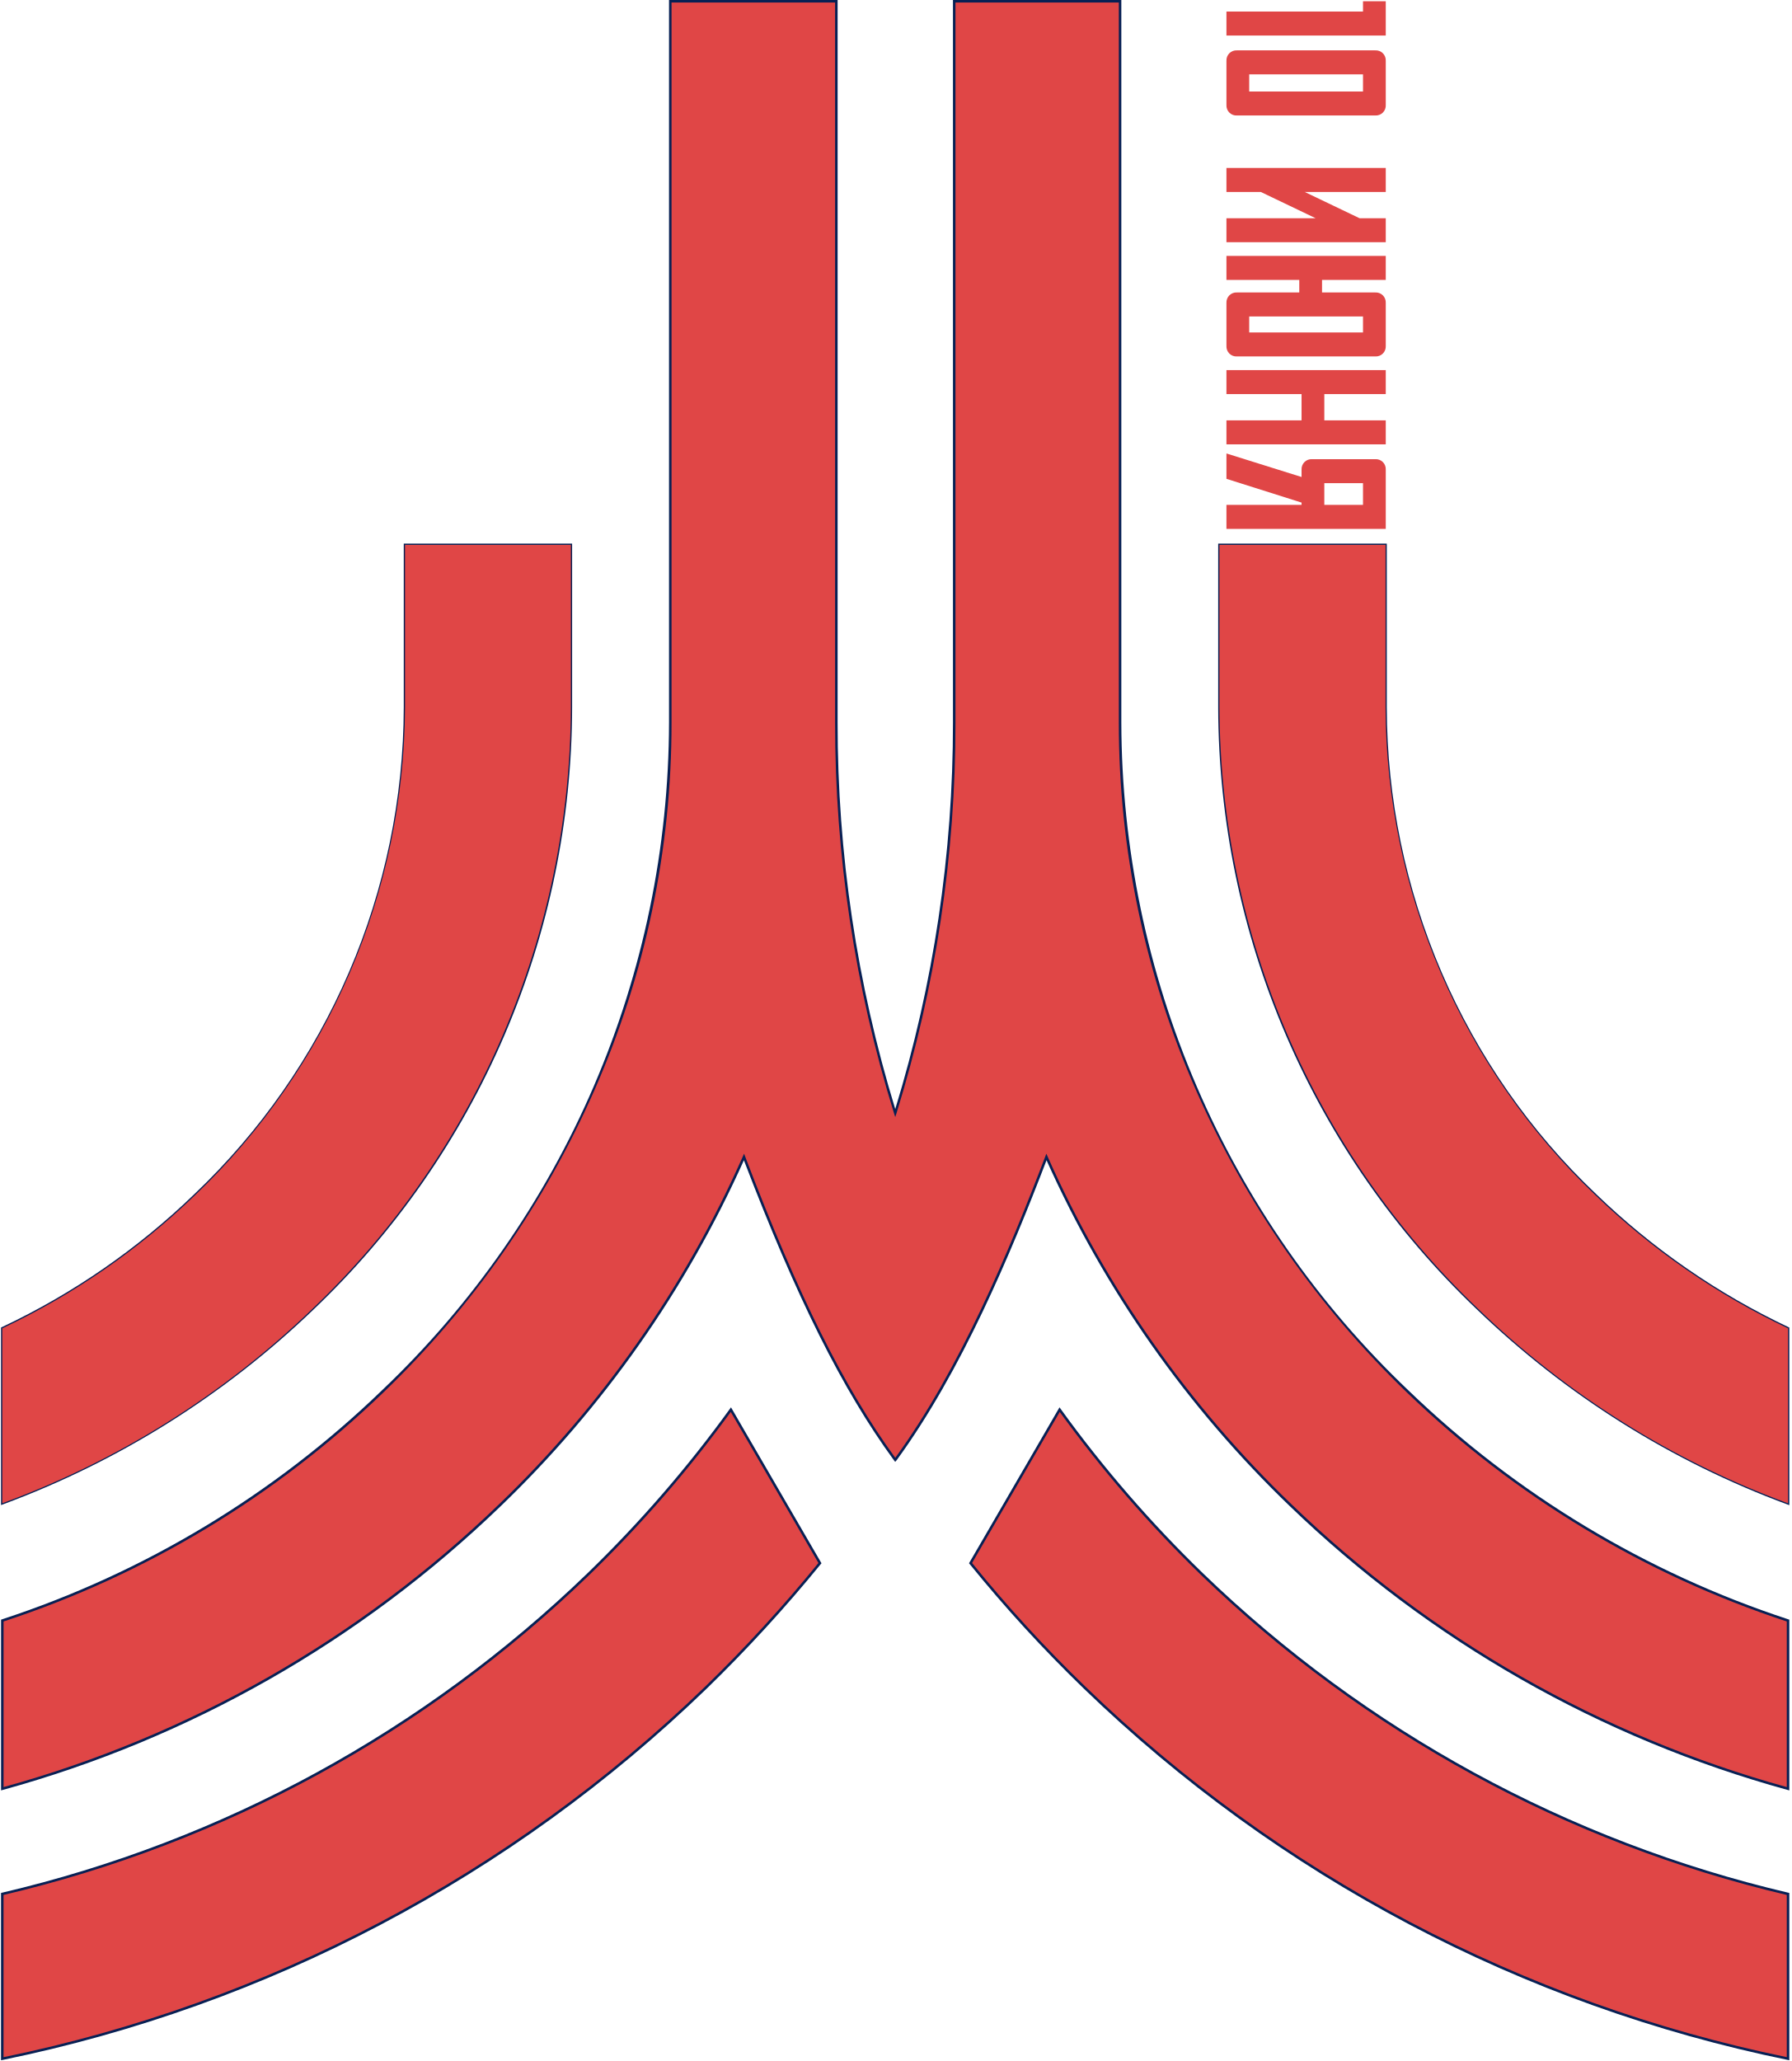
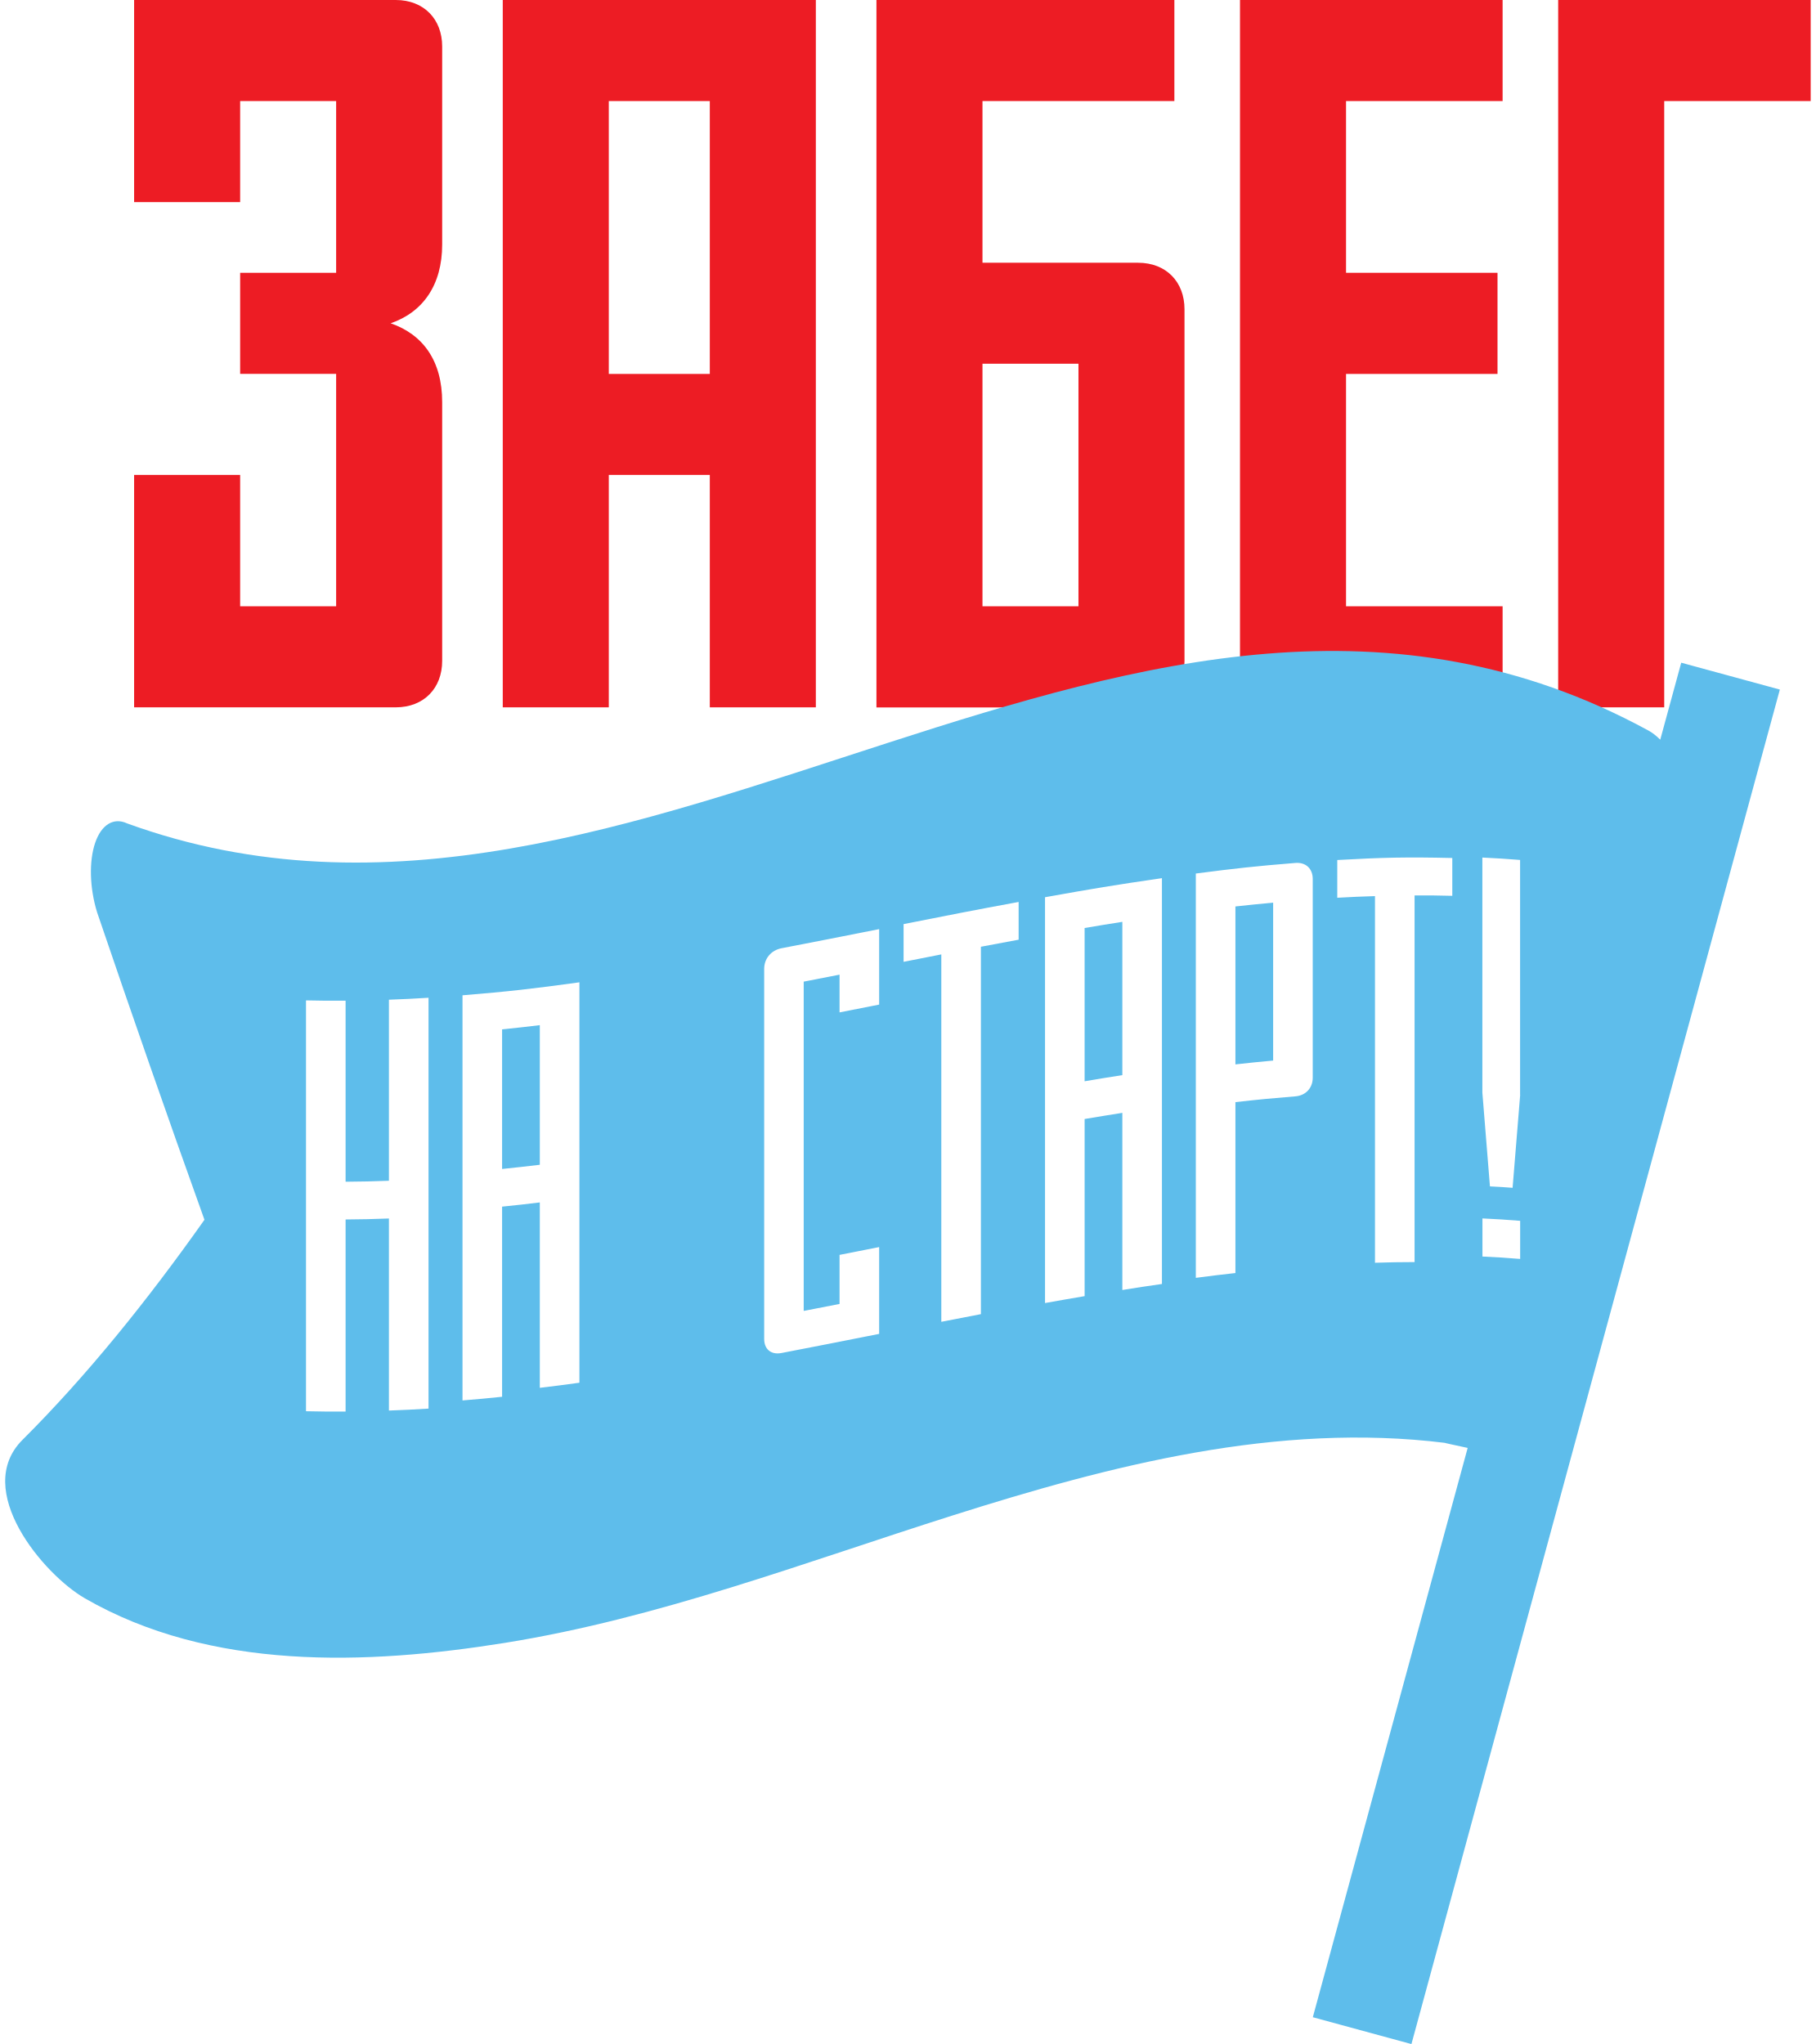
- <svg xmlns="http://www.w3.org/2000/svg" width="572" height="658" viewBox="0 0 572 658" fill="none">
-   <path d="M261.818 499.047C250.463 512.996 238.305 526.268 225.406 538.793C163.19 598.83 85.28 639.916 0.727 657.278V604.665C71.147 588.148 135.82 552.857 187.921 502.515C204.572 486.392 219.781 468.834 233.373 450.042L261.818 499.047Z" fill="#E04646" />
-   <path d="M449.485 444.238C420.616 416.699 397.597 383.58 381.814 346.877C366.031 310.173 357.81 270.643 357.647 230.667V0.402H304.688V230.667C304.68 272.944 298.333 314.98 285.859 355.36C273.398 314.977 267.059 272.943 267.053 230.667V0.402H214.025V230.667C213.876 270.647 205.66 310.181 189.874 346.887C174.088 383.593 151.059 416.709 122.175 444.238C87.737 477.536 46.213 502.547 0.738 517.382V571.081C60.423 554.706 115.064 523.567 159.66 480.515C192.511 448.85 218.962 411.115 237.559 369.383C251.36 405.591 266.65 439.845 285.732 465.926L285.859 466.088L285.997 465.926C305.045 439.845 320.3 405.591 334.136 369.383C352.733 411.124 379.197 448.861 412.07 480.515C456.644 523.566 511.266 554.705 570.934 571.081V517.382C525.462 502.531 483.938 477.522 449.485 444.238Z" fill="#E04646" />
-   <path d="M0.325 480.514V423.833L0.556 423.723C23.258 413.024 44.054 398.653 62.113 381.184C83.156 361.186 99.93 337.103 111.415 310.398C122.9 283.692 128.857 254.922 128.923 225.835V173.549H182.682V225.835C182.629 261.815 175.285 297.409 161.097 330.452C146.909 363.494 126.174 393.295 100.153 418.041C71.672 445.427 37.873 466.625 0.865 480.314L0.325 480.514ZM1.127 424.343V479.36C37.821 465.701 71.335 444.634 99.597 417.46C125.541 392.789 146.214 363.079 160.36 330.136C174.505 297.193 181.827 261.707 181.88 225.835V174.354H129.725V225.835C129.659 255.03 123.681 283.908 112.153 310.713C100.626 337.519 83.79 361.692 62.668 381.765C44.607 399.234 23.819 413.617 1.127 424.343Z" fill="#082054" />
-   <path d="M571.334 480.538L570.794 480.338C533.798 466.657 500.019 445.448 471.577 418.041C445.546 393.298 424.8 363.5 410.6 330.458C396.4 297.415 389.044 261.82 388.977 225.835V173.549H442.806V225.835C442.868 254.923 448.822 283.694 460.308 310.4C471.793 337.107 488.569 361.189 509.617 381.184C527.668 398.631 548.437 413 571.105 423.723L571.334 423.833V480.538ZM389.779 174.354V225.835C389.845 261.711 397.18 297.199 411.338 330.142C425.495 363.084 446.179 392.792 472.133 417.46C500.354 444.657 533.848 465.735 570.532 479.383V424.343C547.876 413.593 527.114 399.212 509.061 381.765C487.936 361.695 471.098 337.522 459.57 310.716C448.043 283.91 442.066 255.031 442.005 225.835V174.354H389.779Z" fill="#082054" />
-   <path d="M338.345 450.042C351.928 468.852 367.138 486.422 383.797 502.55C435.899 552.853 500.545 588.128 570.934 604.665V657.266C486.397 639.906 408.505 598.819 346.312 538.781C333.38 526.293 321.22 513.024 309.899 499.047L338.345 450.042Z" fill="#E04646" />
-   <path d="M442.482 0.404V11.347H391.612V3.687H435.216V0.404H442.482Z" fill="#E04646" />
-   <path d="M391.612 19.436C391.586 18.988 391.655 18.541 391.814 18.122C391.972 17.703 392.218 17.323 392.533 17.006C392.849 16.689 393.228 16.443 393.645 16.283C394.062 16.124 394.509 16.055 394.954 16.081H439.139C439.585 16.055 440.031 16.124 440.448 16.283C440.866 16.443 441.244 16.689 441.56 17.006C441.876 17.323 442.121 17.703 442.28 18.122C442.439 18.541 442.508 18.988 442.482 19.436V33.514C442.508 33.961 442.439 34.409 442.28 34.828C442.121 35.246 441.875 35.627 441.56 35.943C441.244 36.26 440.865 36.507 440.448 36.666C440.031 36.825 439.585 36.895 439.139 36.869H394.954C394.509 36.895 394.063 36.825 393.645 36.666C393.228 36.507 392.849 36.26 392.534 35.943C392.218 35.627 391.973 35.246 391.814 34.828C391.655 34.409 391.586 33.961 391.612 33.514V19.436ZM398.88 29.21H435.216V23.739H398.88V29.21Z" fill="#E04646" />
-   <path d="M391.612 69.678H420.099L402.586 61.289H391.612V53.631H442.482V61.289H416.612L434.124 69.678H442.482V77.336H391.612V69.678Z" fill="#E04646" />
-   <path d="M391.612 96.729C391.586 96.281 391.655 95.834 391.814 95.415C391.973 94.996 392.218 94.616 392.534 94.299C392.849 93.982 393.228 93.736 393.645 93.576C394.063 93.417 394.509 93.348 394.954 93.374H414.867V89.361H391.612V81.702H442.482V89.361H422.135V93.373H439.139C439.585 93.348 440.031 93.417 440.448 93.576C440.865 93.736 441.244 93.982 441.56 94.299C441.875 94.616 442.121 94.996 442.28 95.415C442.439 95.834 442.508 96.281 442.482 96.728V110.441C442.508 110.889 442.439 111.337 442.28 111.755C442.121 112.174 441.876 112.555 441.56 112.871C441.244 113.188 440.866 113.435 440.448 113.594C440.031 113.753 439.585 113.822 439.139 113.797H394.954C394.509 113.822 394.062 113.753 393.645 113.594C393.228 113.435 392.849 113.188 392.533 112.871C392.218 112.555 391.972 112.174 391.814 111.755C391.655 111.337 391.586 110.889 391.612 110.441V96.729ZM398.88 106.138H435.216V101.032H398.88V106.138Z" fill="#E04646" />
-   <path d="M442.482 141.867H391.612V134.208H415.595V125.819H391.612V118.161H442.482V125.819H422.861V134.208H442.482V141.867Z" fill="#E04646" />
-   <path d="M391.612 144.774L415.595 152.287V149.953C415.569 149.505 415.637 149.058 415.796 148.639C415.955 148.22 416.2 147.839 416.516 147.522C416.832 147.205 417.211 146.959 417.628 146.799C418.045 146.639 418.491 146.57 418.937 146.596H439.139C439.585 146.57 440.031 146.639 440.449 146.799C440.866 146.959 441.245 147.205 441.561 147.522C441.876 147.839 442.121 148.22 442.28 148.639C442.439 149.058 442.508 149.505 442.482 149.953V168.845H391.612V161.187H415.595V160.456L391.612 152.87V144.774ZM435.216 161.186V154.256H422.861V161.187L435.216 161.186Z" fill="#E04646" />
-   <path d="M0.325 657.771V604.349L0.634 604.274C70.99 587.787 135.602 552.528 187.642 502.223C204.274 486.115 219.467 468.576 233.048 449.806L233.409 449.307L233.719 449.837L262.303 499.086L262.129 499.302C250.76 513.261 238.591 526.545 225.684 539.084C163.451 599.227 85.456 640.356 0.806 657.669L0.325 657.771ZM1.127 604.985V656.782C85.447 639.443 163.127 598.426 225.128 538.503C237.948 526.052 250.036 512.865 261.333 499.007L233.335 450.776C219.817 469.396 204.714 486.804 188.198 502.804C136.132 553.134 71.505 588.434 1.127 604.985Z" fill="#082054" />
-   <path d="M571.334 571.607L570.827 571.469C511.109 555.042 456.436 523.874 411.792 480.805C379.086 449.366 352.729 411.89 334.164 370.43C322.755 400.22 307.05 437.78 286.32 466.167L285.842 466.721L285.418 466.175C269.08 443.846 254.296 414.292 237.53 370.43C218.967 411.882 192.623 449.356 159.938 480.805C115.276 523.881 60.583 555.05 0.843 571.469L0.337 571.607V517.093L0.615 517.002C46.013 502.142 87.475 477.167 121.898 443.948C150.8 416.501 173.837 383.439 189.606 346.773C205.375 310.107 213.547 270.604 213.624 230.668V0H267.453V230.668C267.418 272.496 273.621 314.094 285.858 354.078C298.109 314.097 304.321 272.498 304.286 230.668V0H358.047V230.668C358.138 270.601 366.315 310.099 382.081 346.763C397.848 383.427 420.875 416.491 449.763 443.948C484.204 477.149 525.665 502.12 571.056 517.002L571.334 517.093L571.334 571.607ZM334.109 368.333L334.502 369.217C353.041 410.932 379.48 448.633 412.348 480.224C456.766 523.077 511.137 554.125 570.532 570.554V517.674C525.132 502.745 483.665 477.745 449.208 444.529C420.753 417.139 397.91 384.427 381.965 348.236C365.627 311.212 357.205 271.161 357.245 230.668V0.805H305.088V230.668C305.134 272.992 298.779 315.077 286.237 355.486L285.858 356.633L285.479 355.486C272.951 315.075 266.604 272.99 266.651 230.668V0.805H214.426V230.668C214.469 271.159 206.055 311.21 189.727 348.236C173.785 384.437 150.93 417.151 122.453 444.529C88.015 477.764 46.546 502.767 1.139 517.674V570.554C60.554 554.132 114.946 523.083 159.382 480.224C192.229 448.622 218.654 410.923 237.192 369.217L237.585 368.329L237.931 369.236C254.75 413.361 269.542 443.045 285.866 465.429C306.643 436.884 322.374 399.042 333.763 369.236L334.109 368.333Z" fill="#082054" />
-   <path d="M129.324 225.835C129.205 254.968 123.214 283.776 111.711 310.524C100.208 337.272 83.431 361.407 62.391 381.475C44.292 398.965 23.462 413.36 0.727 424.088V479.937C37.706 466.316 71.467 445.141 99.876 417.753C125.807 393.004 146.478 363.24 160.64 330.256C174.803 297.272 182.165 261.751 182.283 225.835V173.951H129.324V225.835Z" fill="#E04646" />
-   <path d="M442.406 173.951H389.378V225.835C389.509 261.756 396.884 297.278 411.058 330.262C425.233 363.245 445.914 393.007 471.854 417.753C500.225 445.162 533.967 466.346 570.934 479.961V424.088C548.233 413.336 527.429 398.943 509.339 381.476C488.292 361.412 471.51 337.279 460.007 310.529C448.503 283.78 442.516 254.97 442.406 225.835V173.951Z" fill="#E04646" />
-   <path d="M571.334 657.76L570.853 657.658C486.221 640.343 408.245 599.213 346.034 539.073C333.094 526.569 320.923 513.288 309.588 499.302L309.414 499.086L309.553 498.843L338.308 449.307L338.67 449.806C352.244 468.592 367.438 486.144 384.075 502.259C436.121 552.516 500.704 587.759 571.025 604.274L571.334 604.349L571.334 657.76ZM310.384 499.008C321.647 512.891 333.737 526.076 346.589 538.491C408.569 598.412 486.23 639.43 570.532 656.77V604.985C500.189 588.406 435.591 553.122 383.52 502.84C366.996 486.834 351.894 469.413 338.382 450.776L310.384 499.008Z" fill="#082054" />
+ <svg xmlns="http://www.w3.org/2000/svg" width="175" height="197" viewBox="0 0 175 197" fill="none">
+   <path d="M42.614 63.697C42.614 66.322 40.858 68.173 38.133 68.173H12.925V45.772H23.144V58.433H32.395V36.032H23.144V26.292H32.395V9.74H23.144V19.48H12.925V0H38.133C40.858 0 42.614 1.851 42.614 4.476V23.566C42.614 27.463 40.764 30.088 37.649 31.158C40.764 32.236 42.614 34.766 42.614 38.758V63.69V63.697Z" fill="#ED1C24" />
+   <path d="M78.626 0V68.173H68.407V45.772H58.672V68.173H48.453V0H78.626ZM68.407 9.74H58.672V36.039H68.407V9.74Z" fill="#ED1C24" />
+   <path d="M109.674 25.323C112.399 25.323 114.155 27.174 114.155 29.806V63.697C114.155 66.329 112.406 68.181 109.674 68.181H84.466V0H113.179V9.74H94.685V25.323H109.674ZM94.685 58.433H103.936V35.056H94.685V58.433Z" fill="#ED1C24" />
+   <path d="M119.503 0H144.812V9.74H129.722V26.292H144.321V36.039H129.722V58.433H144.812V68.173H119.503V0Z" fill="#ED1C24" />
+   <path d="M174.502 0V9.74H160.387V68.173H150.168V0H174.502Z" fill="#ED1C24" />
+   <path d="M52.024 98.804C50.571 98.977 49.841 99.064 48.389 99.209V112.665C49.841 112.514 50.571 112.434 52.024 112.261C52.024 108.334 52.024 102.737 52.024 98.804Z" fill="#5EBDEB" />
+   <path d="M119.062 102.586C120.515 102.426 121.245 102.347 122.698 102.217C122.698 98.29 122.698 90.922 122.698 86.996C121.245 87.133 120.515 87.205 119.062 87.364C119.062 91.291 119.062 98.659 119.062 102.586Z" fill="#5EBDEB" />
+   <path d="M162.028 63.864L160.004 71.29C159.628 70.914 159.238 70.61 158.848 70.4C109.515 43.538 61.867 97.386 12.253 79.36C10.967 78.76 9.781 79.454 9.174 81.225C8.567 82.997 8.632 85.571 9.355 87.921C12.744 97.893 16.184 107.748 19.704 117.561C14.154 125.414 8.329 132.63 2.171 138.769C-2.678 143.599 4.173 151.734 8.184 154.048C20.311 161.033 35.293 160.484 48.678 158.336C63.464 155.964 77.55 150.577 91.766 146.072C107.058 141.22 123.117 137.063 139.284 139.066C139.067 139.037 140.05 139.254 141.445 139.55L126.521 194.419L136.025 197.007L171.531 66.46L162.028 63.871V63.864ZM41.299 135.761C39.774 135.855 39.008 135.891 37.483 135.949V117.438C35.813 117.503 34.975 117.517 33.306 117.532V136.043C31.781 136.058 31.015 136.043 29.49 136.014C29.49 127.532 29.49 104.899 29.49 96.418C31.015 96.454 31.781 96.454 33.306 96.446V113.895C34.975 113.88 35.813 113.866 37.483 113.801C37.483 109.874 37.483 100.279 37.483 96.352C39.008 96.295 39.774 96.258 41.299 96.164V135.761ZM55.84 133.266C54.315 133.476 53.549 133.577 52.024 133.758V115.89C50.571 116.064 49.841 116.151 48.389 116.295V134.619C46.864 134.778 46.098 134.85 44.573 134.973C44.573 126.491 44.573 104.408 44.573 95.926C49.082 95.557 51.33 95.297 55.84 94.675V133.266ZM77.456 94.603V126.346C78.836 126.079 79.53 125.941 80.911 125.674V120.945C82.436 120.641 83.202 120.497 84.727 120.193V128.559C80.961 129.304 79.082 129.68 75.317 130.403C74.298 130.598 73.647 130.027 73.647 129.051V93.38C73.647 92.397 74.305 91.587 75.317 91.392C79.082 90.669 80.961 90.293 84.727 89.548C84.727 92.455 84.727 93.908 84.727 96.822C83.202 97.126 82.436 97.278 80.911 97.574V93.937C79.53 94.212 78.836 94.342 77.456 94.61V94.603ZM98.169 90.568C96.716 90.835 95.986 90.973 94.534 91.247V126.657C93.009 126.947 92.243 127.098 90.718 127.395V91.985C89.265 92.267 88.535 92.412 87.082 92.701V89.064C91.513 88.189 93.731 87.748 98.169 86.93V90.568ZM111.98 123.75C110.455 123.967 109.689 124.083 108.164 124.329V107.257C106.711 107.488 105.981 107.604 104.529 107.85V124.922C103.004 125.182 102.238 125.312 100.713 125.587V86.475C105.223 85.665 107.47 85.289 111.98 84.638V123.75ZM126.514 103.865C126.514 104.849 125.856 105.579 124.844 105.666C122.532 105.854 121.375 105.962 119.062 106.223V122.695C117.538 122.868 116.772 122.955 115.247 123.158V84.19C119.084 83.691 121.007 83.481 124.844 83.17C125.863 83.091 126.514 83.734 126.514 84.718V103.865ZM139.963 86.338C138.511 86.301 137.781 86.294 136.328 86.301C136.328 93.576 136.328 114.365 136.328 121.639C134.803 121.639 134.037 121.661 132.512 121.704V86.367C131.06 86.41 130.33 86.446 128.877 86.526V82.888C133.307 82.642 135.526 82.592 139.963 82.693V86.33V86.338ZM146.504 121.335C145.051 121.22 144.321 121.169 142.869 121.104V117.431C144.321 117.503 145.051 117.546 146.504 117.662V121.335ZM146.504 105.536C146.215 109.115 146.07 110.901 145.774 114.48C144.899 114.415 144.466 114.386 143.591 114.343C143.302 110.728 143.158 108.92 142.861 105.304V82.65C144.314 82.722 145.044 82.766 146.497 82.881C146.497 86.851 146.497 101.566 146.497 105.536H146.504Z" fill="#5EBDEB" />
+   <path d="M108.164 88.847C106.711 89.078 105.981 89.194 104.528 89.44V104.212C105.981 103.967 106.711 103.844 108.164 103.62V88.847Z" fill="#5EBDEB" />
</svg>
